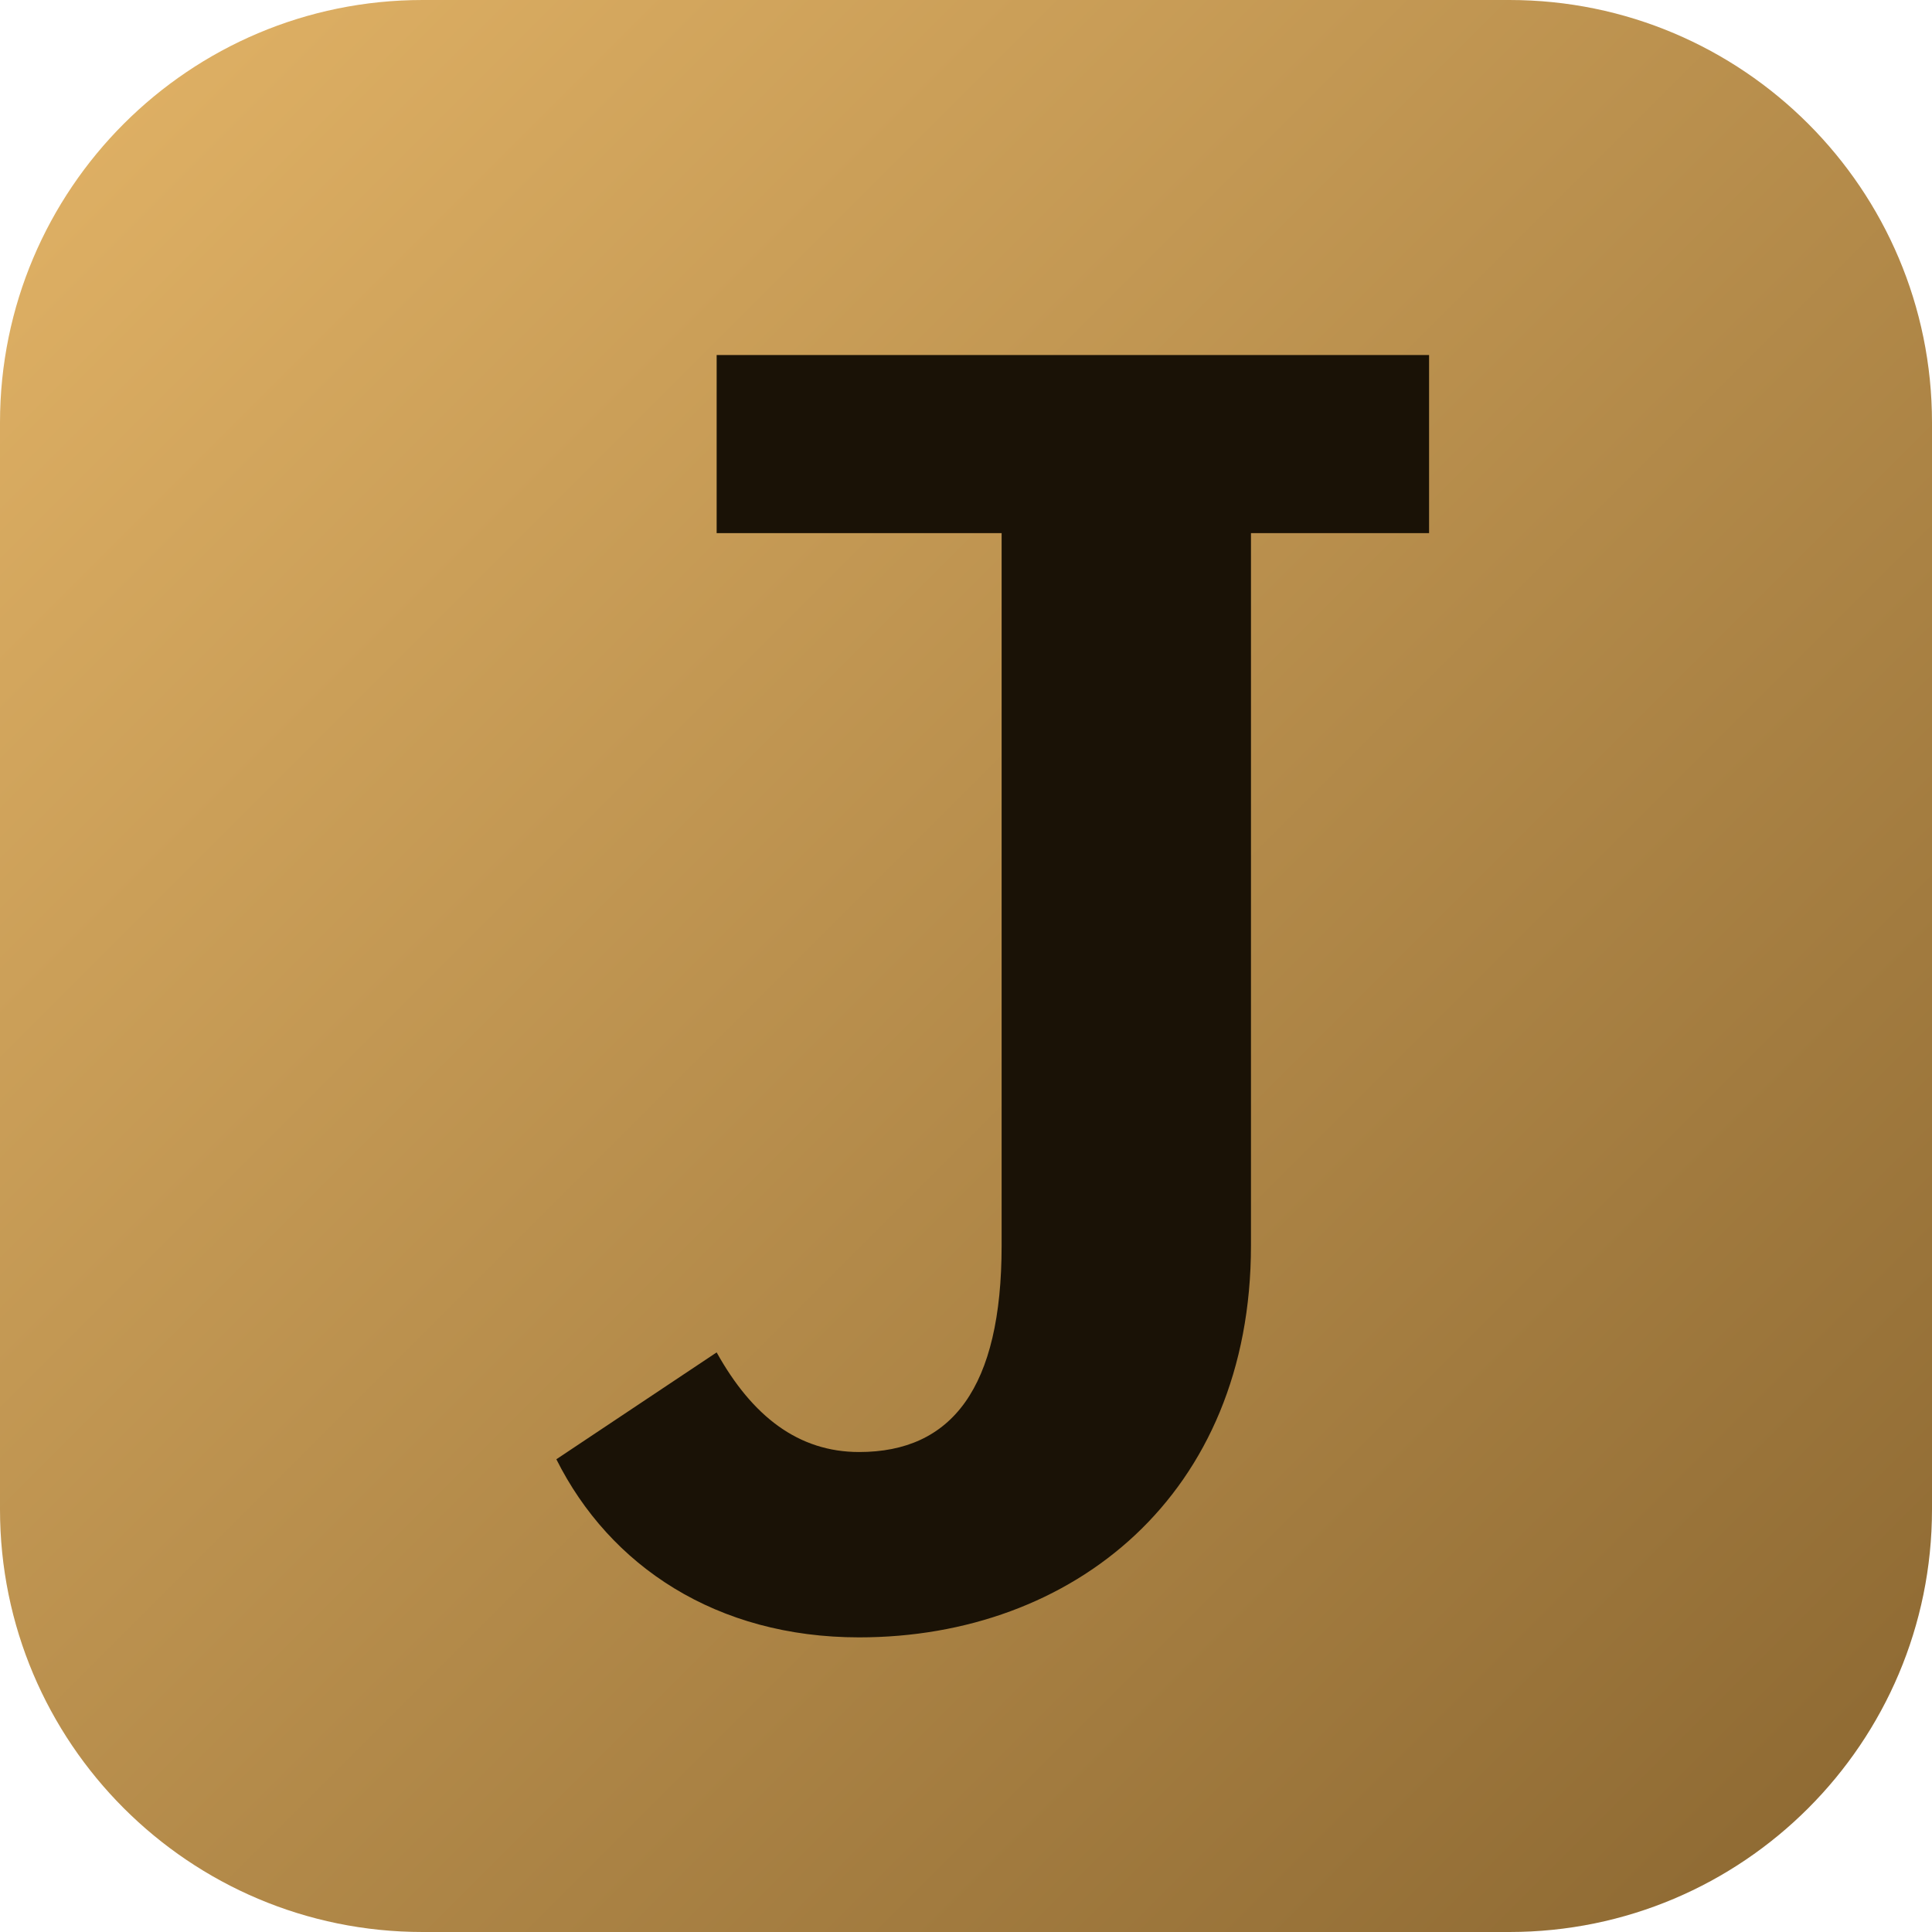
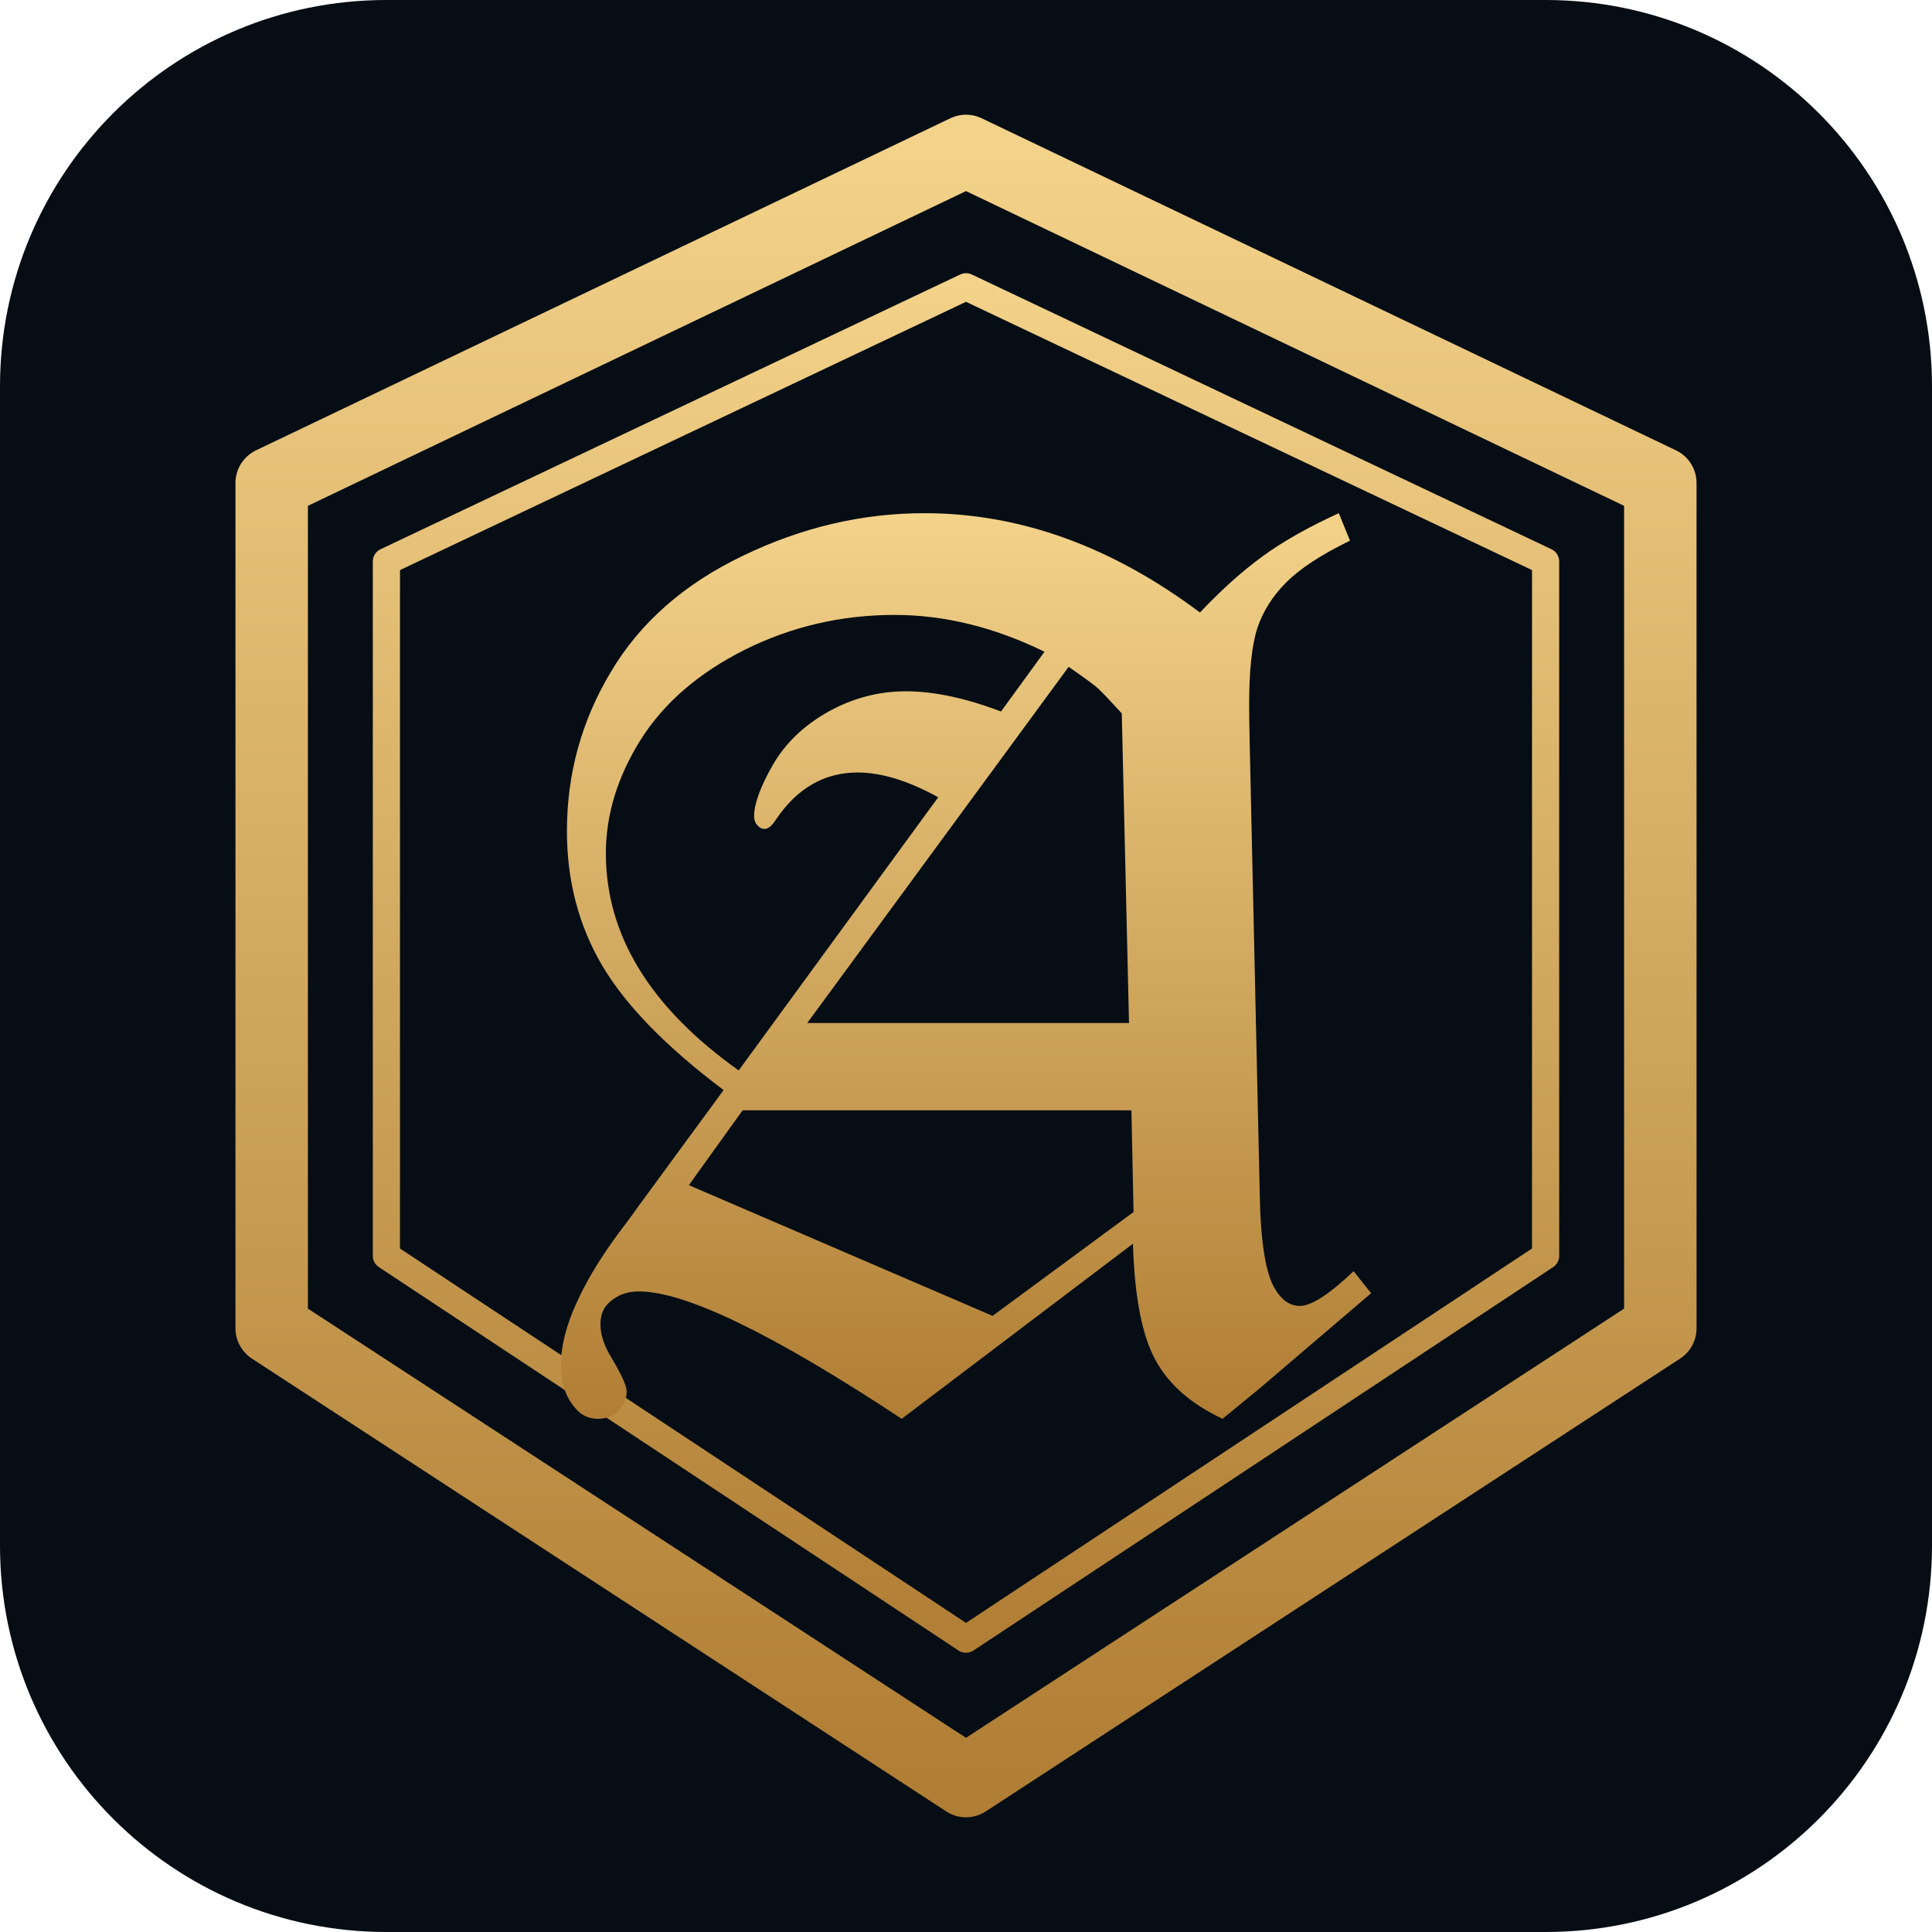
<svg xmlns="http://www.w3.org/2000/svg" viewBox="0 0 64 64">
  <defs>
-     <linearGradient id="g" x1="0" y1="0" x2="1" y2="1">
-       <stop offset="0" stop-color="#e3b467" />
-       <stop offset="1" stop-color="#8a6630" />
+     <linearGradient id="g" x1="0" y1="0" x2="0" y2="1">
+       <stop offset="0" stop-color="#F3D28A" />
+       <stop offset="1" stop-color="#B07E34" />
    </linearGradient>
  </defs>
-   <rect width="64" height="64" rx="14" fill="url(#g)" />
-   <path d="M23.74 11.76 L47.34 11.76 L47.34 17.66 L41.44 17.66 L41.44 41.26 C41.44 49.52 35.54 54.24 28.46 54.24 C23.74 54.24 20.2 51.88 18.43 48.34 L23.74 44.8 C24.92 46.92 26.45 48.1 28.46 48.1 C31.53 48.1 33.18 45.98 33.18 41.26 L33.18 17.66 L23.74 17.66 Z" fill="#1a1206" />
+   <rect width="64" height="64" rx="12.8" fill="#060D14" />
+   <polygon points="32,5 55,16 55,44 32,59 9,44 9,16" fill="none" stroke="url(#g)" stroke-width="2.4" stroke-linejoin="round" />
+   <polygon points="32,9.5 51.2,18.6 51.2,41.6 32,54.3 12.8,41.6 12.8,18.6" fill="none" stroke="url(#g)" stroke-width="0.9" stroke-linejoin="round" />
+   <path d="M44.35 17 44.72 17.91Q43.3 18.6 42.61 19.29Q41.93 19.97 41.65 20.81Q41.38 21.65 41.38 23.32Q41.38 23.85 41.4 24.74L41.73 39.53Q41.77 41.97 42.25 42.72Q42.58 43.26 43.06 43.26Q43.63 43.26 44.84 42.11L45.42 42.84L41.73 45.99L40.5 47Q38.94 46.27 38.28 45.06Q37.61 43.85 37.53 41.2L29.87 47Q23.48 42.78 21.16 42.78Q20.58 42.78 20.19 43.14Q19.89 43.4 19.89 43.87Q19.89 44.39 20.27 45Q20.76 45.83 20.76 46.09Q20.76 46.47 20.49 46.73Q20.21 47 19.81 47Q19.32 47 19.02 46.6Q18.58 46.07 18.58 45.22Q18.58 44.27 19.13 43.09Q19.67 41.91 20.74 40.52Q20.96 40.23 21.14 39.97L23.97 36.11Q21.1 33.95 19.94 31.97Q18.78 29.99 18.78 27.53Q18.78 24.68 20.24 22.25Q21.69 19.81 24.61 18.41Q27.53 17 30.62 17Q35.36 17 39.75 20.29Q40.82 19.16 41.81 18.44Q42.8 17.71 44.35 17ZM34.6 21.59Q32.11 20.37 29.63 20.37Q27 20.37 24.68 21.52Q22.37 22.68 21.22 24.51Q20.07 26.35 20.07 28.27Q20.07 32.33 24.47 35.46L31.08 26.41Q29.59 25.59 28.41 25.59Q26.76 25.59 25.71 27.14Q25.51 27.46 25.32 27.46Q25.2 27.46 25.09 27.34Q24.98 27.22 24.98 27.04Q24.98 26.43 25.6 25.34Q26.23 24.25 27.45 23.57Q28.66 22.9 30.01 22.9Q31.4 22.9 33.16 23.57ZM37.16 23.63Q36.58 23 36.39 22.82Q36.25 22.68 35.4 22.09L26.74 33.89H37.4ZM24.6 36.78 22.82 39.26 32.88 43.59 37.55 40.15 37.48 36.78Z" fill="url(#g)" />
</svg>
